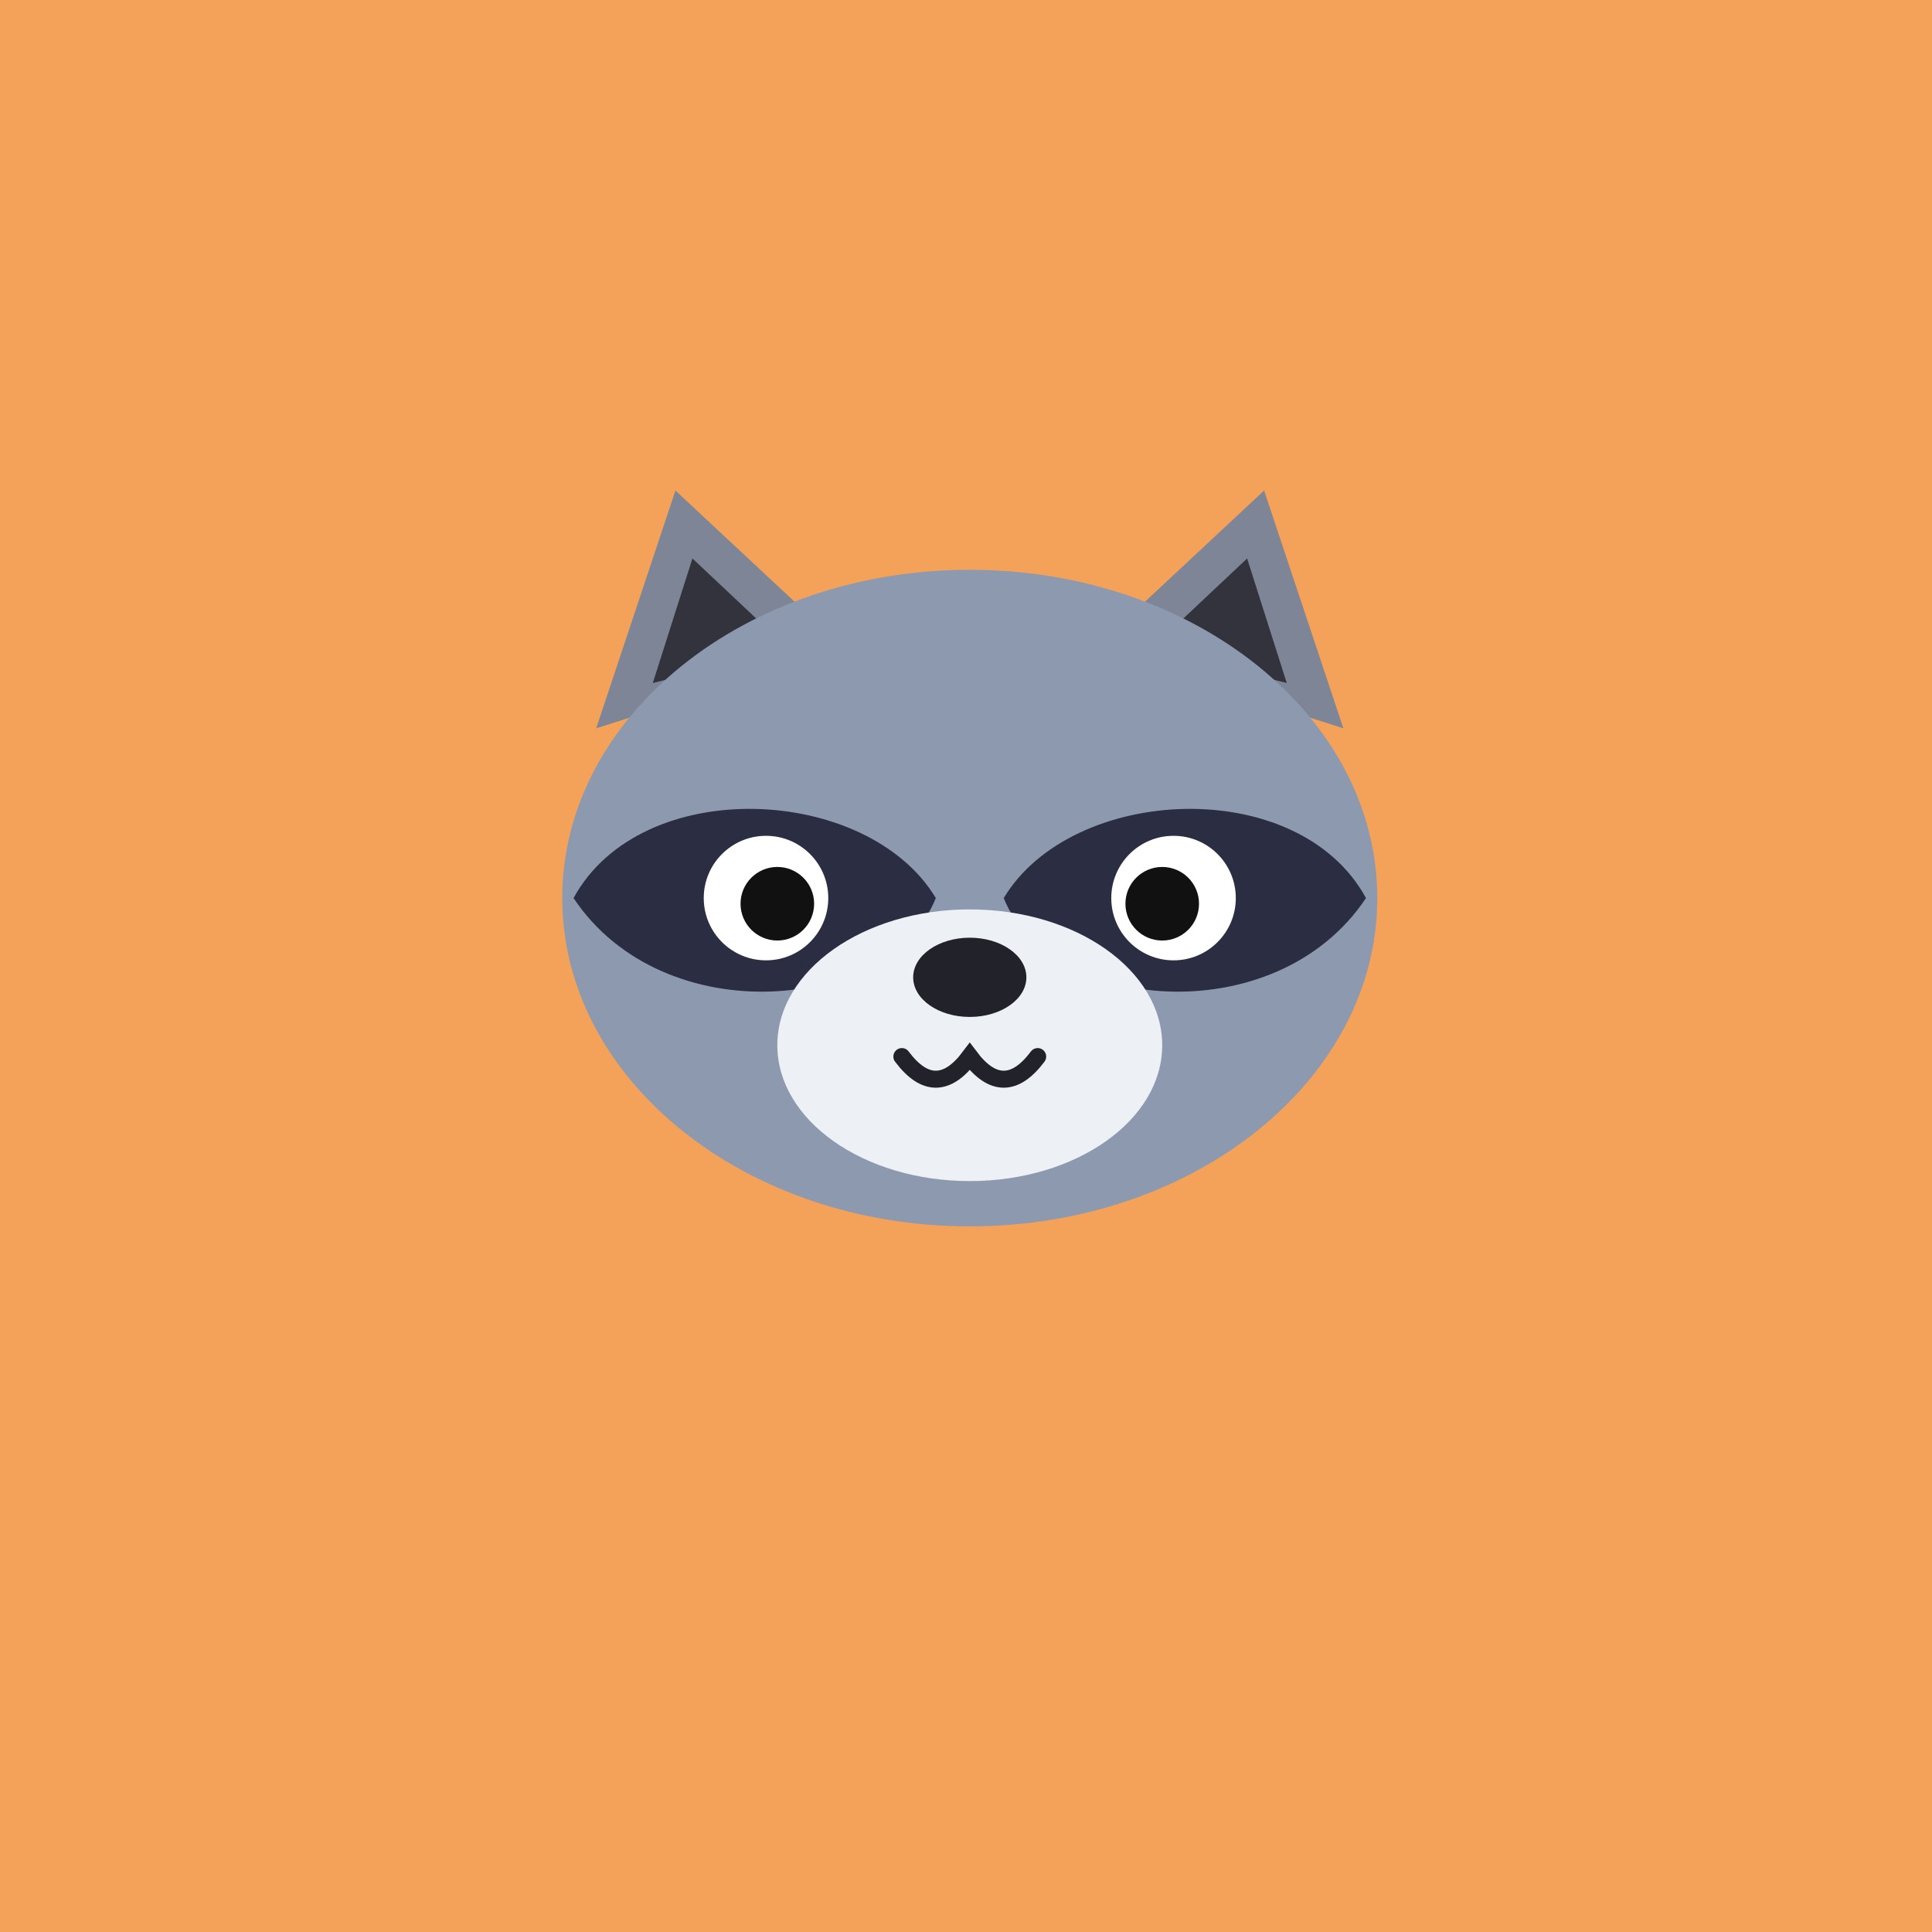
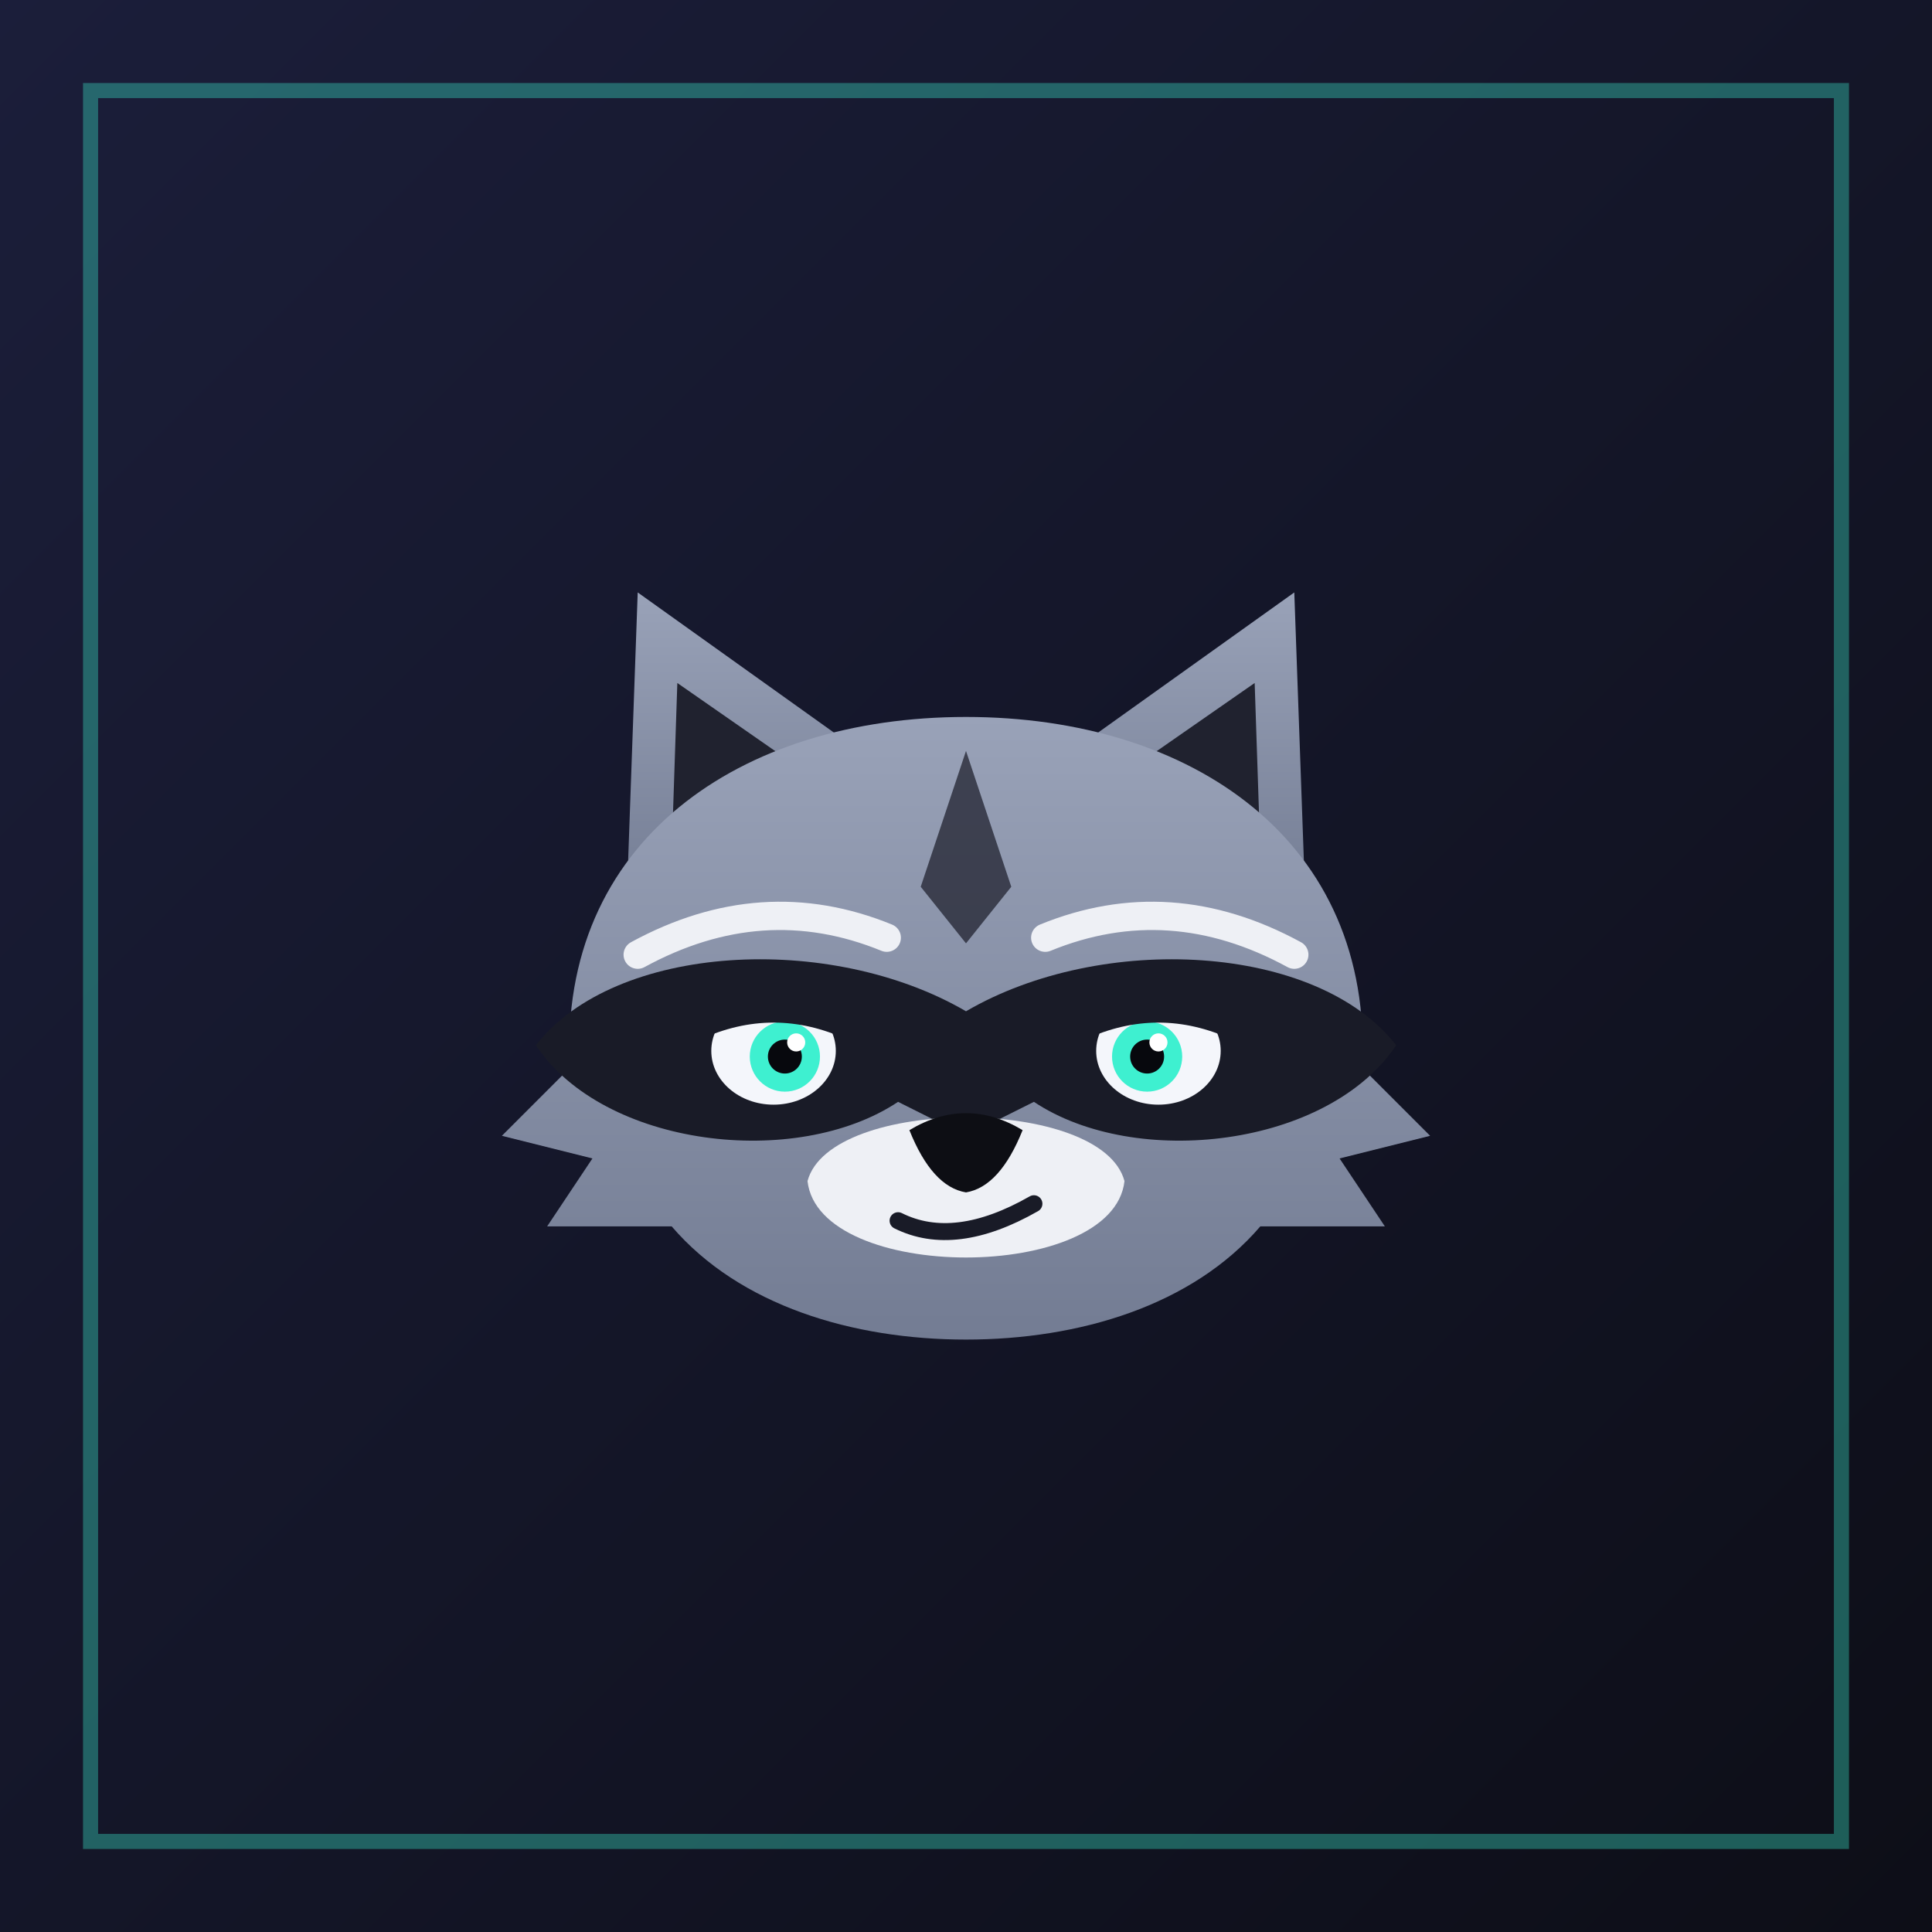
<svg xmlns="http://www.w3.org/2000/svg" viewBox="0 0 512 512">
-   <rect width="512" height="512" rx="0" fill="#f4a259" />
-   <g transform="translate(80 100) scale(1.5)">
-     <path d="M52 62 L 66 20 L 96 48 Z" fill="#7d8597" />
-     <path d="M62 54 L 69 32 L 86 48 Z" fill="#33333d" />
-     <path d="M184 62 L 170 20 L 140 48 Z" fill="#7d8597" />
-     <path d="M174 54 L 167 32 L 150 48 Z" fill="#33333d" />
-     <ellipse cx="118" cy="92" rx="72" ry="58" fill="#8d99ae" />
-     <path d="M48 92 C 60 70, 100 72, 112 92 C 104 112, 64 116, 48 92 Z" fill="#2b2d42" />
-     <path d="M188 92 C 176 70, 136 72, 124 92 C 132 112, 172 116, 188 92 Z" fill="#2b2d42" />
-     <ellipse cx="118" cy="118" rx="34" ry="24" fill="#edf0f4" />
-     <ellipse cx="118" cy="106" rx="10" ry="7" fill="#22222a" />
-     <circle cx="82" cy="92" r="11" fill="#fff" />
-     <circle cx="84" cy="93" r="6.5" fill="#111" />
-     <circle cx="154" cy="92" r="11" fill="#fff" />
-     <circle cx="152" cy="93" r="6.5" fill="#111" />
-     <path d="M106 120 Q 112 128 118 120 Q 124 128 130 120" stroke="#22222a" stroke-width="3" fill="none" stroke-linecap="round" />
+   <defs>
+     <linearGradient id="bg" x1="0" y1="0" x2="1" y2="1">
+       <stop offset="0" stop-color="#1b1e3a" />
+       <stop offset="1" stop-color="#0d0e17" />
+     </linearGradient>
+     <linearGradient id="rcFur" x1="0" y1="0" x2="0" y2="1">
+       <stop offset="0" stop-color="#99a2b8" />
+       <stop offset="1" stop-color="#737c93" />
+     </linearGradient>
+     <linearGradient id="rcHood" x1="0" y1="0" x2="0" y2="1">
+       <stop offset="0" stop-color="#2b2f48" />
+       <stop offset="1" stop-color="#1b1d2e" />
+     </linearGradient>
+     <linearGradient id="rcShades" x1="0" y1="0" x2="1" y2="1">
+       <stop offset="0" stop-color="#0b0c14" />
+       <stop offset=".55" stop-color="#1c2040" />
+       <stop offset="1" stop-color="#3ef0d0" />
+     </linearGradient>
+     <filter id="rcGlow" x="-50%" y="-50%" width="200%" height="200%">
+       <feGaussianBlur stdDeviation="2.2" result="b" />
+       <feMerge>
+         <feMergeNode in="b" />
+         <feMergeNode in="SourceGraphic" />
+       </feMerge>
+     </filter>
+   </defs>
+   <rect width="512" height="512" rx="0" fill="url(#bg)" />
+   <rect x="24" y="24" width="464" height="464" rx="0" fill="none" stroke="#3ef0d0" stroke-opacity=".35" stroke-width="4" />
+   <g transform="translate(76 133) scale(1.5)">
+     <g class="rc-head">
+       <path d="M60 72 L 62 16 L 104 46 Z" fill="url(#rcFur)" />
+       <path d="M68 62 L 69 32 L 92 48 Z" fill="#20222f" />
+       <path d="M180 72 L 178 16 L 136 46 Z" fill="url(#rcFur)" />
+       <path d="M172 62 L 171 32 L 148 48 Z" fill="#20222f" />
+       <path d="M50 100 C 48 60, 80 38, 120 38 C 160 38, 192 60, 190 100 L 202 112 L 186 116 L 194 128 L 172 128 C 160 142, 140 148, 120 148 C 100 148, 80 142, 68 128 L 46 128 L 54 116 L 38 112 Z" fill="url(#rcFur)" />
+       <path d="M120 44 L 112 68 L 120 78 L 128 68 Z" fill="#20222f" opacity=".75" />
+       <path d="M62 80 Q 84 68 106 77" stroke="#eef0f5" stroke-width="5" fill="none" stroke-linecap="round" />
+       <path d="M178 80 Q 156 68 134 77" stroke="#eef0f5" stroke-width="5" fill="none" stroke-linecap="round" />
+       <path d="M44 96 C 58 78, 96 76, 120 90 C 144 76, 182 78, 196 96 C 184 114, 150 118, 132 106 L 120 112 L 108 106 C 90 118, 56 114, 44 96 Z" fill="#191b27" />
+       <g class="rc-eyes">
+         <g>
+           <ellipse cx="86" cy="97" rx="11" ry="9.5" fill="#f4f6fb" />
+           <g class="rc-iris">
+             <circle cx="88" cy="98" r="6.2" fill="#3ef0d0" />
+             <circle cx="88" cy="98" r="3" fill="#07080d" />
+             <circle cx="90" cy="95.5" r="1.6" fill="#fff" />
+           </g>
+           <path class="rc-lid" d="M73 95 Q 86 89 99 95 L 99 85 L 73 85 Z" fill="#191b27" />
+         </g>
+         <g>
+           <ellipse cx="154" cy="97" rx="11" ry="9.5" fill="#f4f6fb" />
+           <g class="rc-iris">
+             <circle cx="152" cy="98" r="6.2" fill="#3ef0d0" />
+             <circle cx="152" cy="98" r="3" fill="#07080d" />
+             <circle cx="154" cy="95.5" r="1.6" fill="#fff" />
+           </g>
+           <path class="rc-lid" d="M141 95 Q 154 89 167 95 L 167 85 L 141 85 Z" fill="#191b27" />
+         </g>
+       </g>
+       <path d="M92 120 C 96 105, 144 105, 148 120 C 146 138, 94 138, 92 120 Z" fill="#eef0f5" />
+       <path d="M110 111 Q 120 105 130 111 Q 126 121 120 122 Q 114 121 110 111 Z" fill="#0d0e14" />
+       <path d="M108 127 Q 118 132 132 124" stroke="#191b27" stroke-width="3" fill="none" stroke-linecap="round" />
+     </g>
  </g>
</svg>
